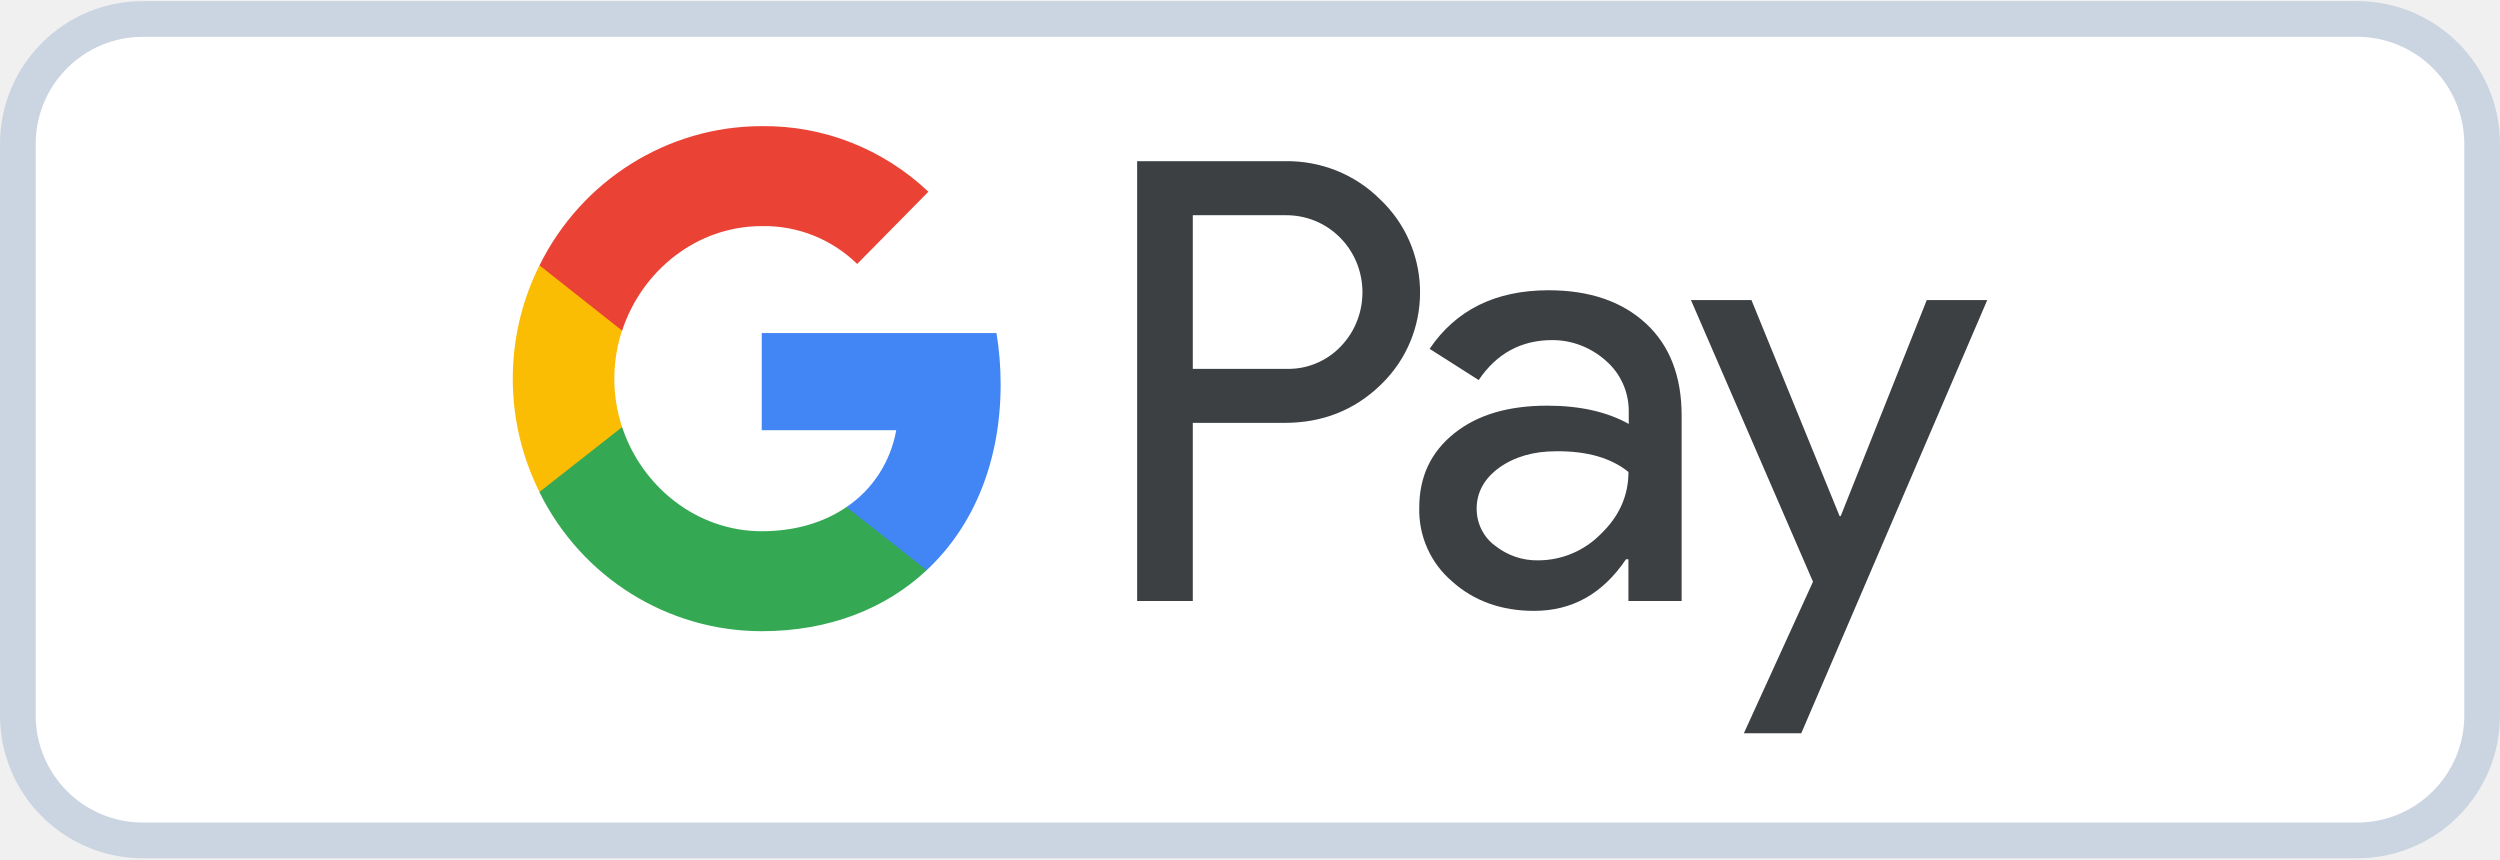
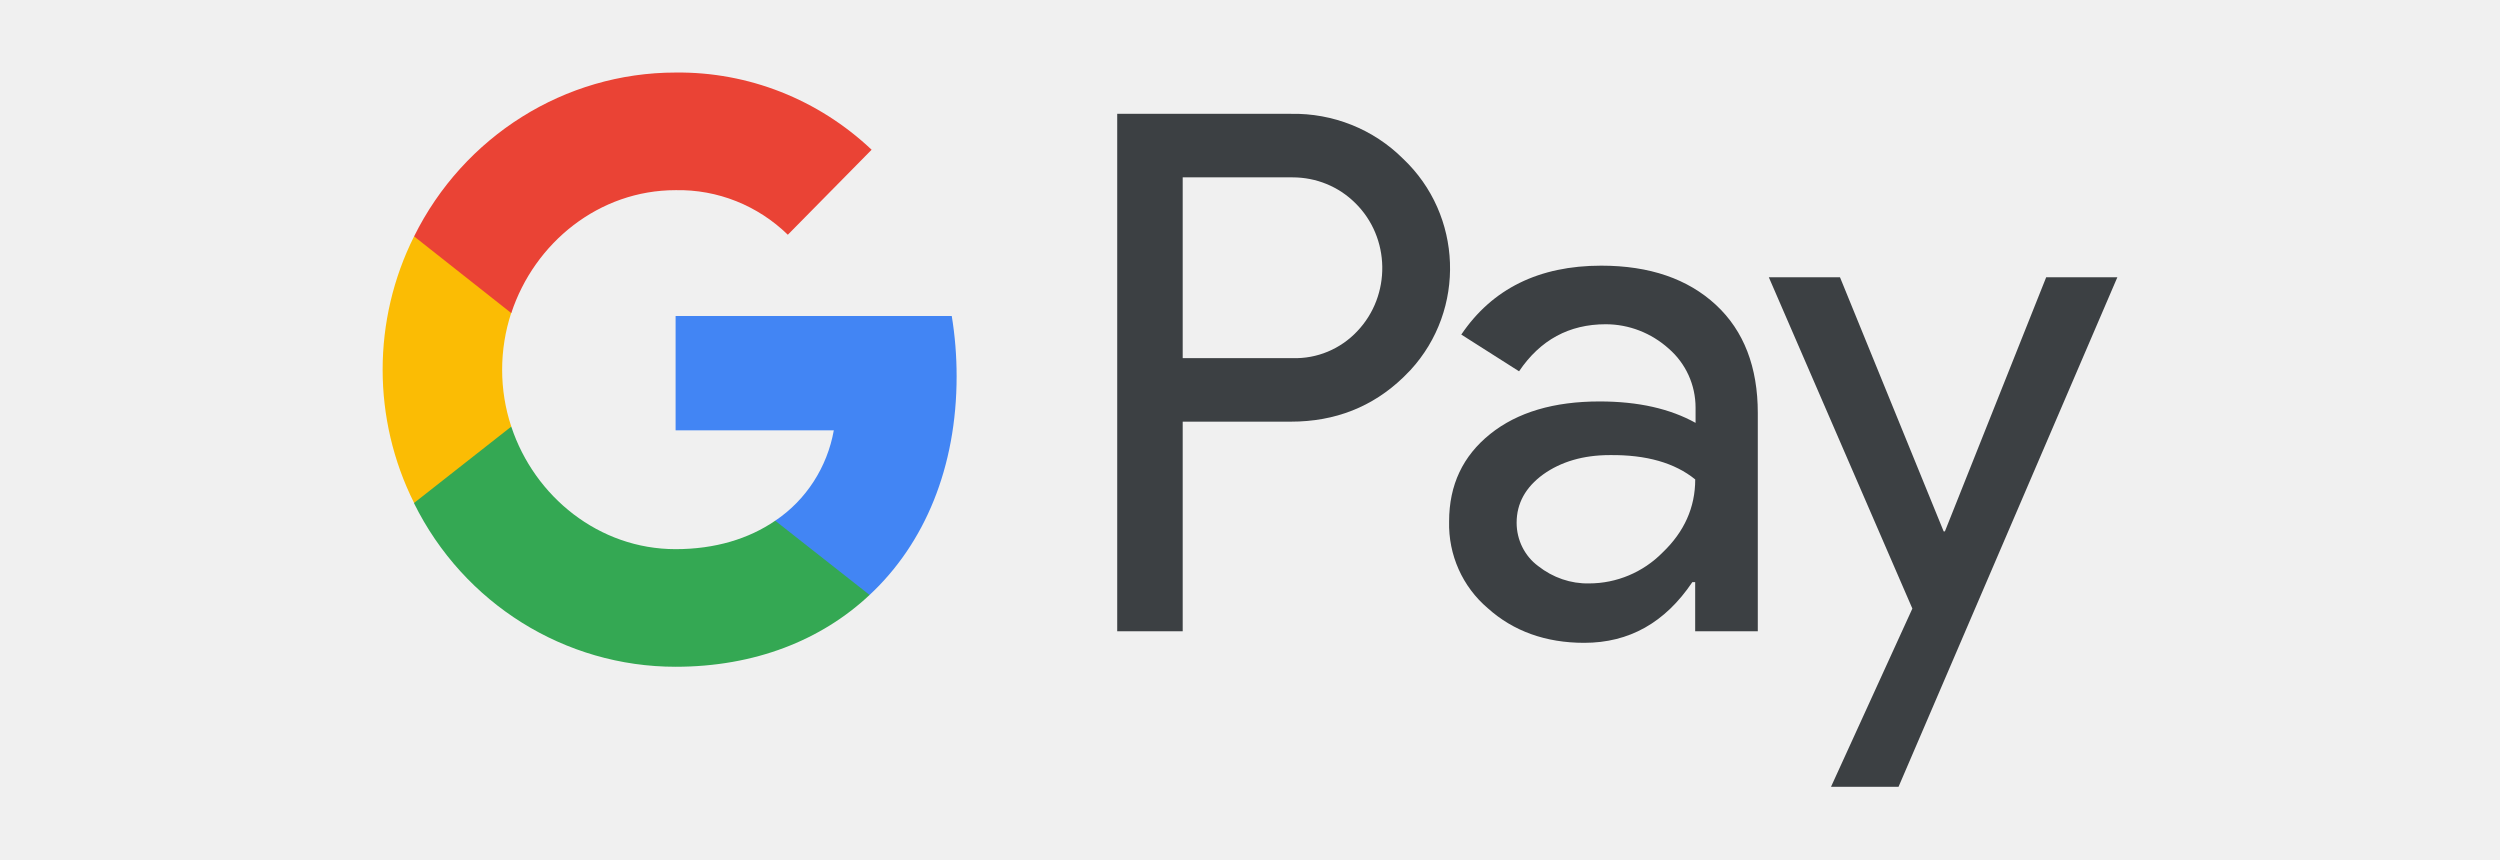
- <svg xmlns="http://www.w3.org/2000/svg" width="320" height="110" viewBox="0 14 70 24" fill="none">
-   <rect x="0.5" y="14.5" width="69" height="23" rx="3.5" fill="#FFFFFF" stroke="#CBD5E1" stroke-width="1" />
-   <g id="brand-artwork-slot" transform="translate(14.3573 17.5) scale(1.02) translate(-152.0952 -72.8431)">
-     <path fill-rule="evenodd" clip-rule="evenodd" d="M170.763 85.88V80.989H173.287C174.322 80.989 175.195 80.642 175.907 79.959L176.078 79.785C177.378 78.37 177.292 76.165 175.907 74.856C175.214 74.162 174.265 73.787 173.287 73.806H169.235V85.88H170.763ZM170.763 79.506V75.289H173.326C173.877 75.289 174.399 75.501 174.788 75.886C175.613 76.695 175.632 78.043 174.835 78.88C174.446 79.294 173.895 79.525 173.326 79.506H170.763ZM183.205 78.264C182.55 77.657 181.658 77.349 180.528 77.349C179.076 77.349 177.985 77.889 177.264 78.957L178.611 79.814C179.105 79.082 179.779 78.717 180.633 78.717C181.174 78.717 181.696 78.919 182.104 79.285C182.502 79.631 182.73 80.132 182.73 80.662V81.018C182.142 80.69 181.402 80.517 180.491 80.517C179.428 80.517 178.574 80.767 177.938 81.278C177.302 81.788 176.979 82.462 176.979 83.319C176.96 84.099 177.292 84.84 177.881 85.341C178.479 85.88 179.238 86.15 180.13 86.15C181.183 86.15 182.018 85.678 182.654 84.734H182.721V85.88H184.182V80.787C184.182 79.718 183.86 78.871 183.205 78.264ZM179.058 84.359C178.745 84.128 178.555 83.752 178.555 83.348C178.555 82.895 178.764 82.52 179.172 82.221C179.589 81.923 180.111 81.769 180.728 81.769C181.583 81.759 182.247 81.952 182.722 82.337C182.722 82.992 182.465 83.56 181.962 84.041C181.507 84.503 180.89 84.763 180.244 84.763C179.817 84.773 179.399 84.628 179.058 84.359ZM187.466 89.51L192.571 77.619H190.911L188.548 83.55H188.519L186.099 77.619H184.438L187.788 85.35L185.89 89.51H187.466Z" fill="#3C4043" />
-     <path d="M165.488 79.93C165.488 79.458 165.45 78.986 165.374 78.524H158.93V81.191H162.622C162.47 82.048 161.977 82.818 161.256 83.3V85.033H163.457C164.748 83.829 165.488 82.048 165.488 79.93Z" fill="#4285F4" />
-     <path d="M158.931 86.708C160.772 86.708 162.328 86.092 163.458 85.033L161.256 83.3C160.639 83.723 159.851 83.964 158.931 83.964C157.147 83.964 155.638 82.741 155.097 81.105H152.829V82.895C153.986 85.235 156.349 86.708 158.931 86.708Z" fill="#34A853" />
-     <path d="M155.097 81.105C154.812 80.248 154.812 79.314 155.097 78.447V76.666H152.828C151.851 78.62 151.851 80.931 152.828 82.886L155.097 81.105Z" fill="#FBBC04" />
-     <path d="M158.931 75.588C159.908 75.568 160.848 75.944 161.55 76.627L163.505 74.644C162.262 73.469 160.63 72.824 158.931 72.844C156.349 72.844 153.986 74.326 152.829 76.666L155.097 78.457C155.638 76.81 157.147 75.588 158.931 75.588Z" fill="#EA4335" />
+ <svg xmlns="http://www.w3.org/2000/svg" width="320" height="110" viewBox="0 0 70 24" fill="none">
+   <g id="brand-artwork" transform="translate(10.7139 2) scale(1.2143) translate(-567.9998 -8)">
+     <path fill-rule="evenodd" clip-rule="evenodd" d="M586.448 20.883V16.05H588.943C589.965 16.05 590.828 15.707 591.531 15.032L591.7 14.861C592.985 13.462 592.9 11.283 591.531 9.989C590.846 9.304 589.909 8.933 588.943 8.952H584.938V20.883H586.448ZM586.448 14.585V10.417H588.981C589.525 10.417 590.04 10.626 590.425 11.007C591.241 11.806 591.26 13.138 590.472 13.966C590.087 14.375 589.543 14.604 588.981 14.585H586.448Z" fill="#3C4043" />
+     <path fill-rule="evenodd" clip-rule="evenodd" d="M598.743 13.357C598.096 12.758 597.215 12.453 596.099 12.453C594.664 12.453 593.585 12.986 592.872 14.042L594.204 14.889C594.692 14.166 595.358 13.804 596.202 13.804C596.736 13.804 597.252 14.004 597.655 14.366C598.049 14.708 598.274 15.203 598.274 15.726V16.078C597.693 15.755 596.961 15.584 596.061 15.584C595.011 15.584 594.167 15.831 593.538 16.335C592.91 16.84 592.591 17.506 592.591 18.352C592.572 19.123 592.9 19.856 593.482 20.351C594.073 20.883 594.823 21.15 595.705 21.15C596.746 21.15 597.571 20.683 598.199 19.751H598.265V20.883H599.709V15.85C599.709 14.794 599.39 13.957 598.743 13.357ZM594.645 19.38C594.336 19.152 594.148 18.781 594.148 18.381C594.148 17.934 594.354 17.563 594.758 17.268C595.17 16.973 595.686 16.821 596.296 16.821C597.14 16.811 597.797 17.001 598.266 17.382C598.266 18.029 598.013 18.59 597.515 19.066C597.065 19.523 596.455 19.78 595.818 19.78C595.396 19.789 594.983 19.646 594.645 19.38Z" fill="#3C4043" />
+     <path d="M602.954 24.47L608 12.72H606.359L604.023 18.581H603.995L601.604 12.72H599.963L603.273 20.36L601.397 24.47H602.954Z" fill="#3C4043" />
+     <path d="M581.235 15.003C581.235 14.537 581.198 14.071 581.123 13.614H574.755V16.25H578.403C578.253 17.096 577.765 17.858 577.052 18.334V20.046H579.228C580.504 18.857 581.235 17.096 581.235 15.003Z" fill="#4285F4" />
+     <path d="M574.755 21.702C576.574 21.702 578.112 21.093 579.228 20.046L577.052 18.334C576.443 18.752 575.665 18.99 574.755 18.99C572.992 18.99 571.501 17.782 570.966 16.164H568.725V17.934C569.869 20.246 572.204 21.702 574.755 21.702Z" fill="#34A853" />
+     <path d="M570.966 16.164C570.685 15.317 570.685 14.394 570.966 13.538V11.778H568.725C567.758 13.709 567.758 15.993 568.725 17.924L570.966 16.164Z" fill="#FBBC04" />
+     <path d="M574.755 10.712C575.721 10.693 576.649 11.064 577.343 11.74L579.275 9.78C578.047 8.619 576.434 7.981 574.755 8C572.204 8 569.869 9.466 568.725 11.778L570.966 13.547C571.501 11.921 572.992 10.712 574.755 10.712Z" fill="#EA4335" />
  </g>
</svg>
